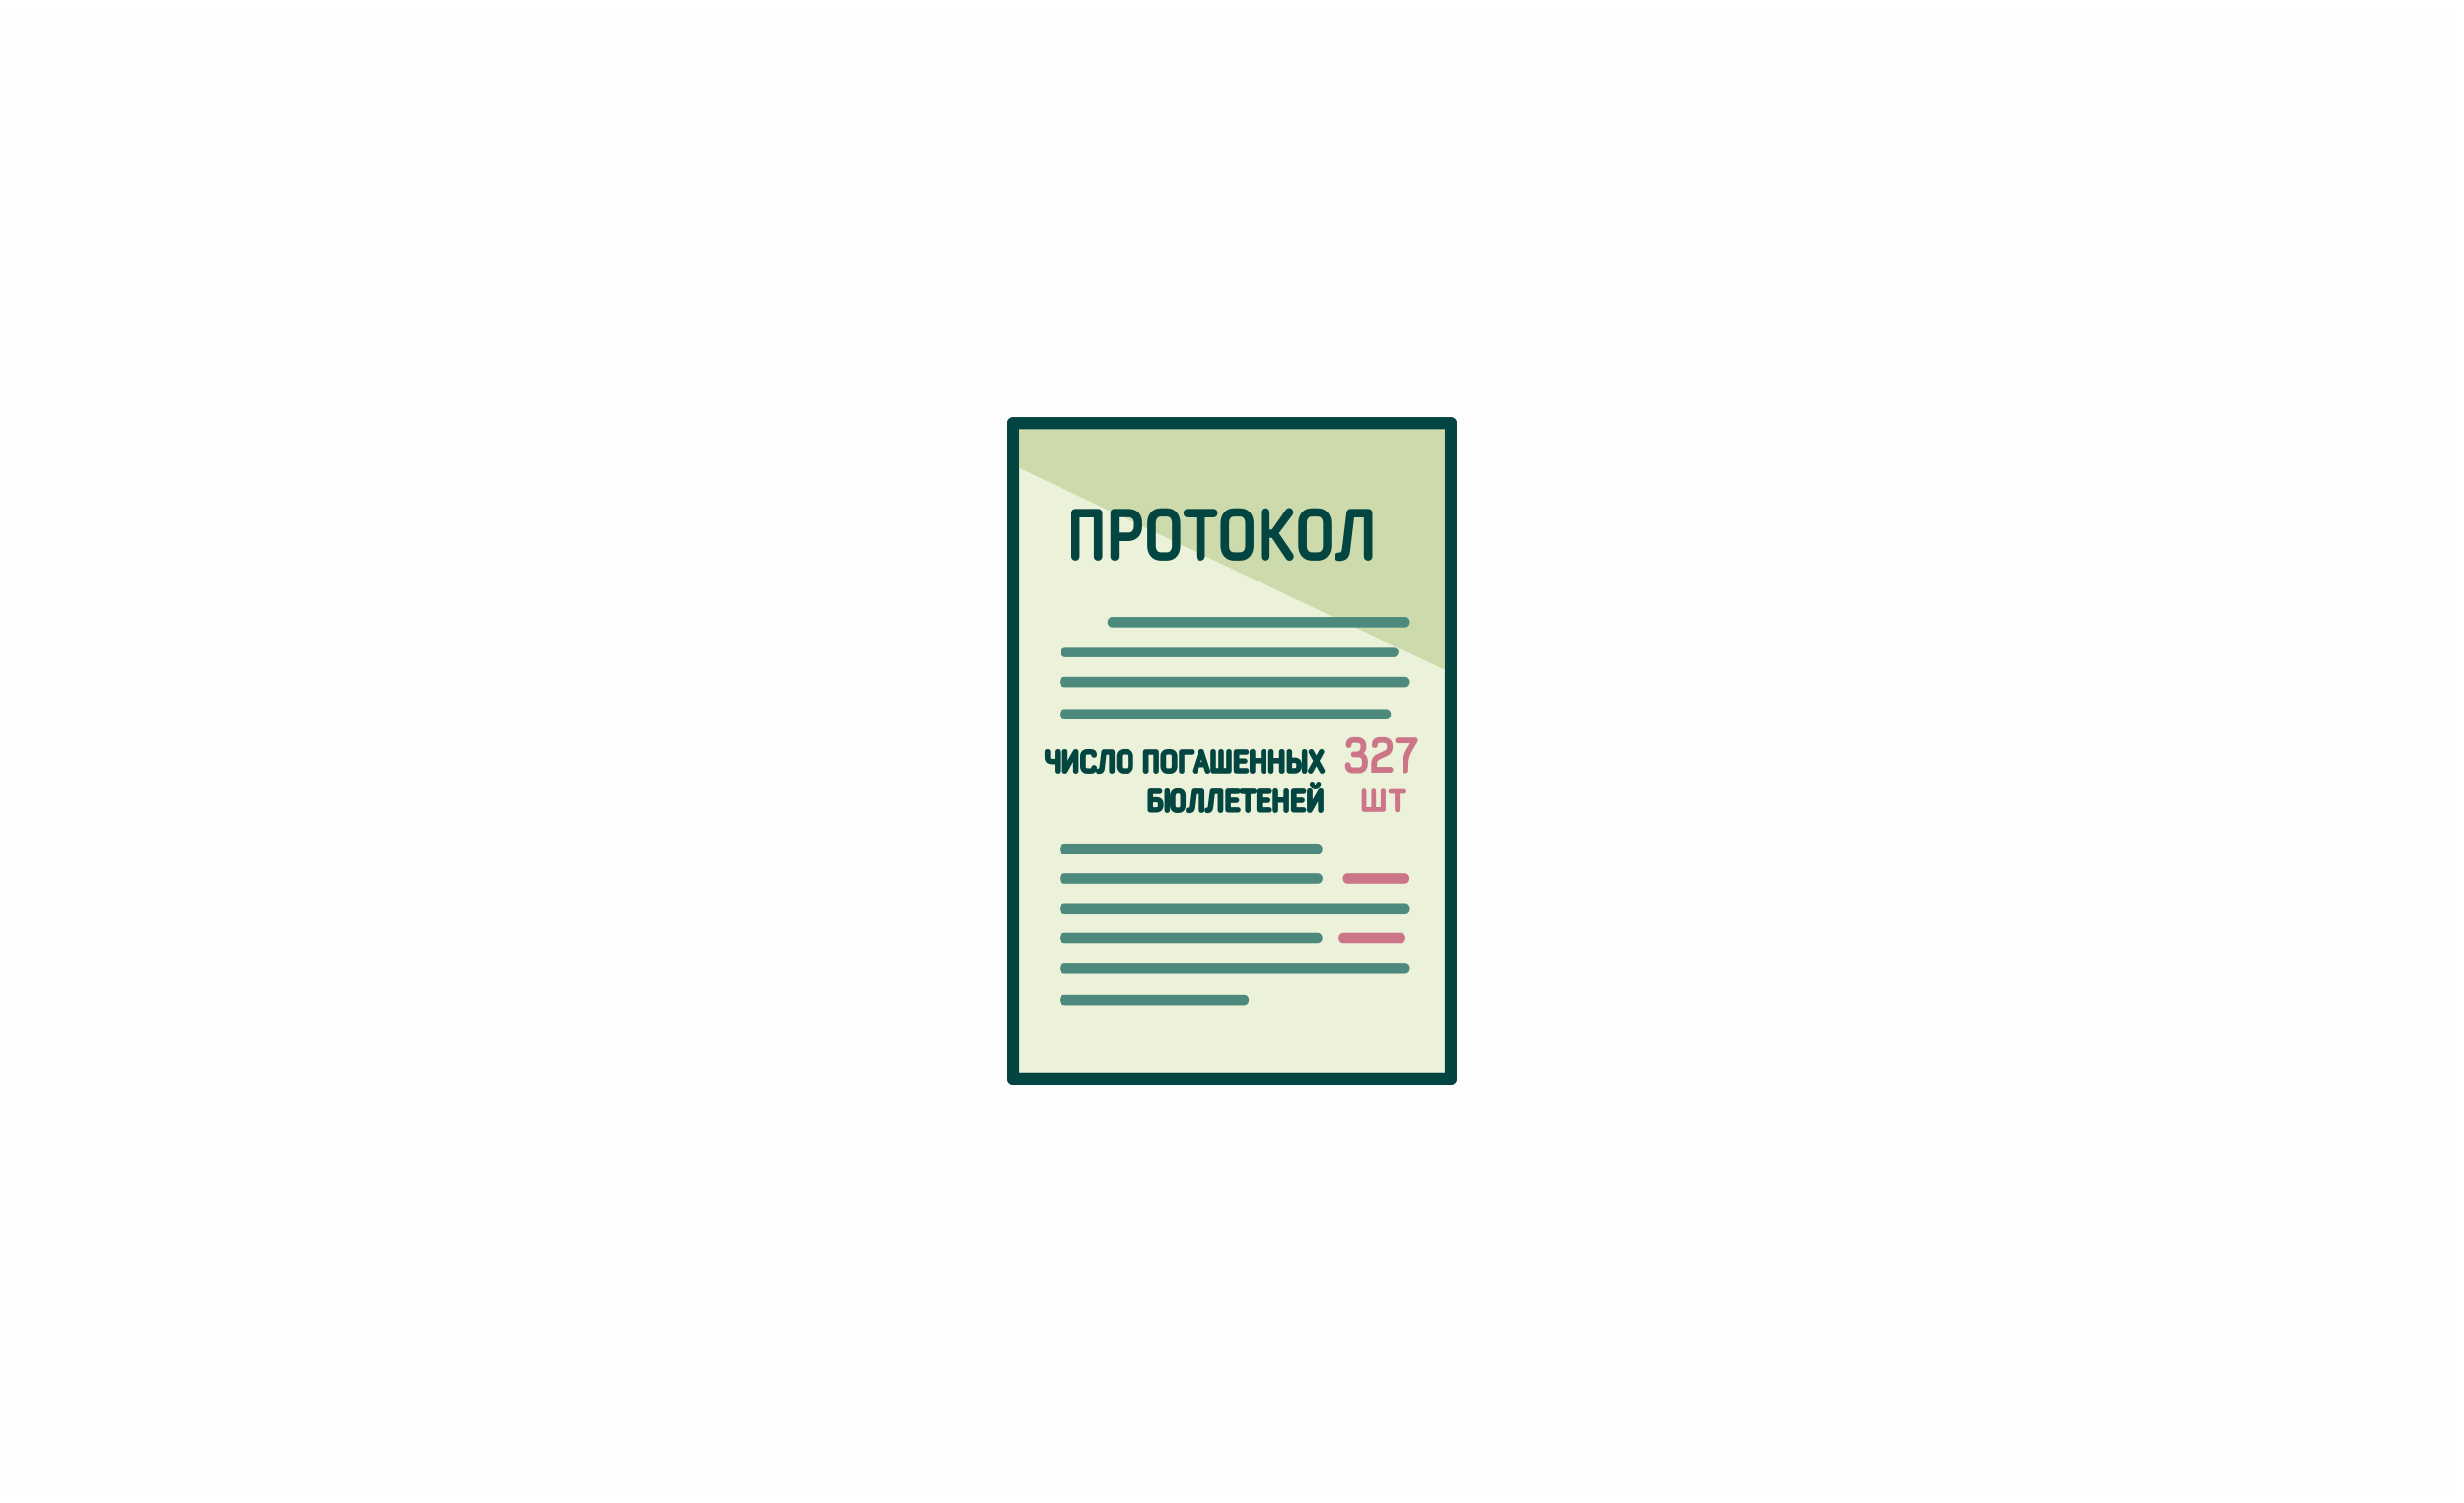
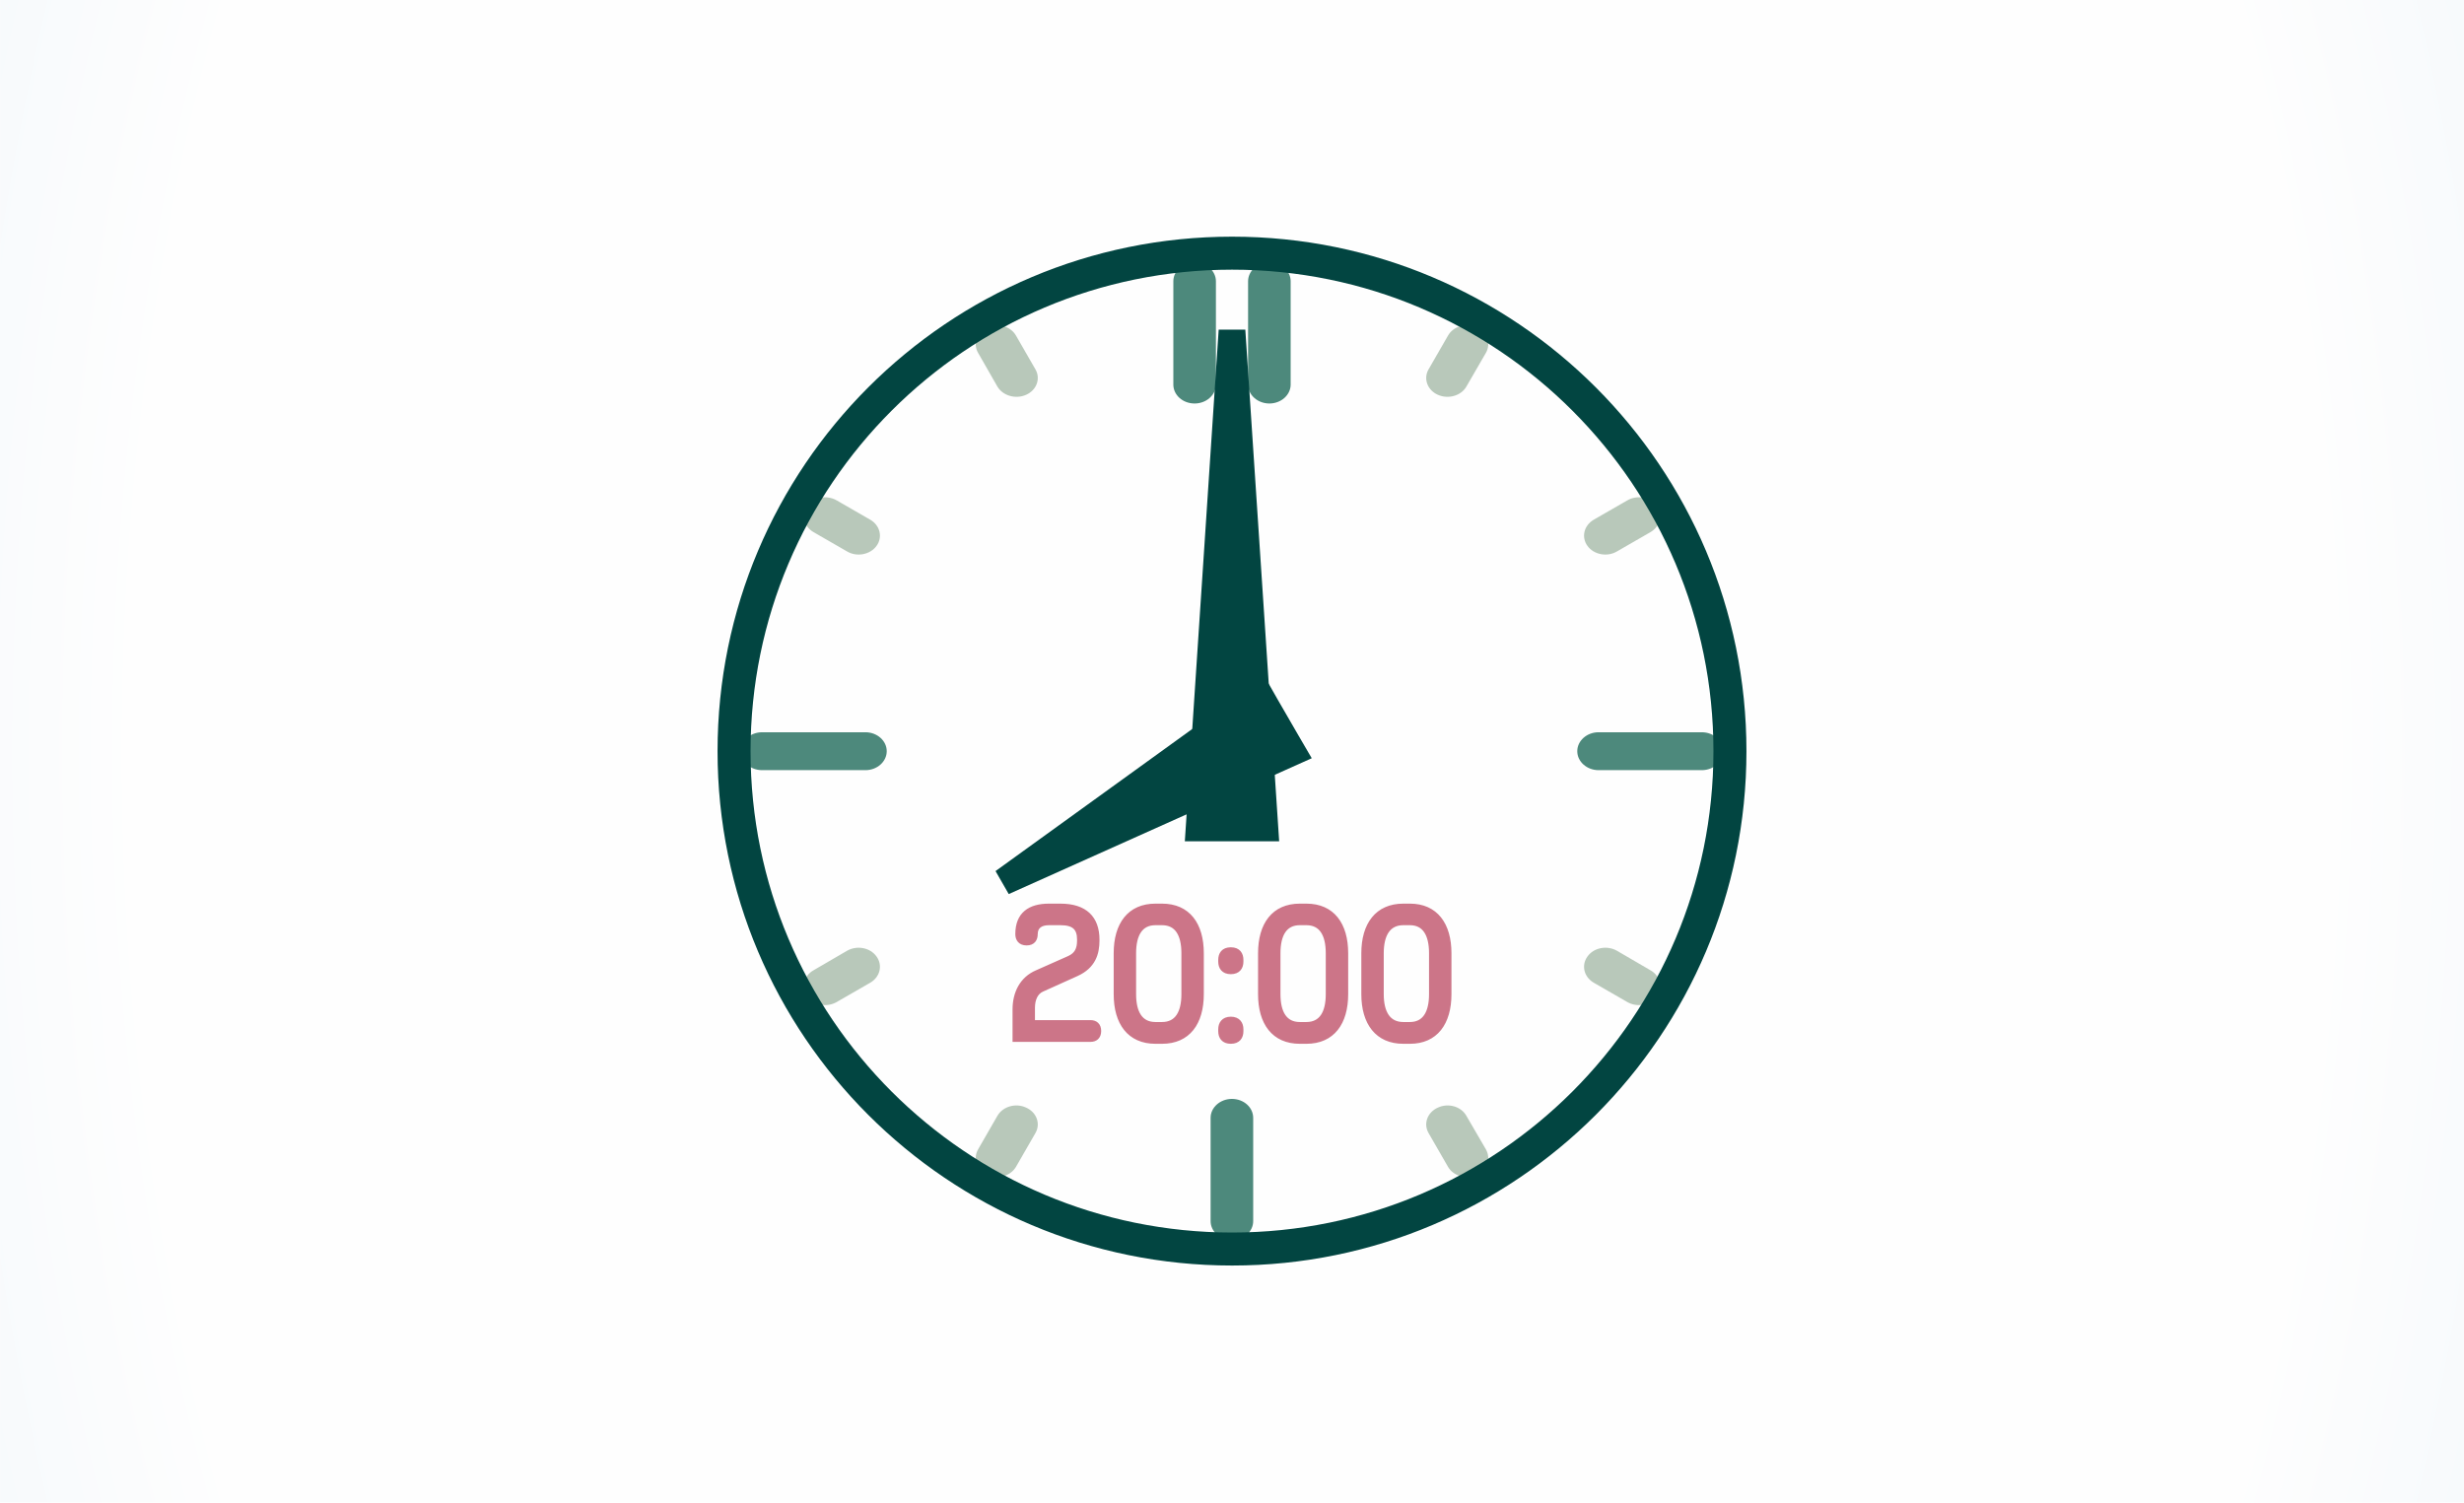
<svg xmlns="http://www.w3.org/2000/svg" xml:space="preserve" width="115.711mm" height="70.556mm" version="1.0" style="shape-rendering:geometricPrecision; text-rendering:geometricPrecision; image-rendering:optimizeQuality; fill-rule:evenodd; clip-rule:evenodd" viewBox="0 0 11571 7056">
  <defs>
    <style type="text/css">
   
-     .str1 {stroke:#024541;stroke-width:12.73}
-     .str4 {stroke:#CC7588;stroke-width:6.06}
-     .str3 {stroke:#CC7588;stroke-width:6.99}
-     .str2 {stroke:#024541;stroke-width:10.17}
-     .str0 {stroke:#024541;stroke-width:55.81;stroke-linecap:round;stroke-linejoin:round}
-     .fil6 {fill:none;fill-rule:nonzero}
-     .fil1 {fill:#EBF2D9}
-     .fil2 {fill:#CDDBAC}
-     .fil5 {fill:#CC7588;fill-rule:nonzero}
-     .fil4 {fill:#4D897C;fill-rule:nonzero}
-     .fil3 {fill:#024541;fill-rule:nonzero}
+     .str0 {stroke:#CC7588;stroke-width:22.26}
+     .str1 {stroke:#024541;stroke-width:155.02;stroke-linecap:round;stroke-linejoin:round}
+     .fil6 {fill:none}
+     .fil2 {fill:#FEFEFE}
+     .fil4 {fill:#024541}
+     .fil3 {fill:#CC7588;fill-rule:nonzero}
+     .fil5 {fill:#B8C8BA;fill-rule:nonzero}
+     .fil1 {fill:#4D897C;fill-rule:nonzero}
    .fil0 {fill:url(#id0)}
   
  </style>
-     <radialGradient id="id0" gradientUnits="userSpaceOnUse" gradientTransform="matrix(1.41421 -0 -0 2.34361 -2382 -4740)" cx="5750.67" cy="3527.78" r="10000" fx="5750.67" fy="3527.78">
+     <radialGradient id="id0" gradientUnits="userSpaceOnUse" gradientTransform="matrix(1.17124 -0 -0 1.92083 -991 -3248)" cx="5785.55" cy="3527.78" r="10000" fx="5785.55" fy="3527.78">
      <stop offset="0" style="stop-opacity:1; stop-color:#FEFEFE" />
-       <stop offset="0.431" style="stop-opacity:1; stop-color:#FEFEFE" />
+       <stop offset="0.439" style="stop-opacity:1; stop-color:#FEFEFE" />
      <stop offset="1" style="stop-opacity:1; stop-color:#D1E2F2" />
    </radialGradient>
  </defs>
  <g id="Layer_x0020_1">
-     <path class="fil0" d="M-30 39l11562 0 0 6977 -11562 0 0 -6977z" />
-     <path class="fil1 str0" d="M6813 1987l0 3081c-770,0 -1285,0 -2055,0l0 -3081 2055 0z" />
-     <path class="fil2" d="M4758 1987l2055 0 0 1173 -2055 -976c4,-101 0,-130 0,-197z" />
-     <path class="fil3 str1" d="M4941 3583l18 0 0 38c0,3 2,6 7,6 4,0 6,-3 6,-6l0 -91c0,-3 -2,-6 -6,-6 -5,0 -7,3 -7,6l0 40c0,0 -15,0 -21,0 -8,0 -12,-5 -12,-12 0,-6 0,-28 0,-28 0,-3 -2,-6 -7,-6 -5,0 -7,3 -7,6l0 26c0,16 7,27 29,27zm105 38c0,3 2,6 6,6 5,0 7,-3 7,-6l0 -91c0,-3 -2,-6 -7,-6 -3,0 -5,1 -7,5l-38 68 0 0c0,-3 0,-6 0,-10l0 -57c0,-3 -1,-6 -6,-6 -5,0 -7,3 -7,6l0 91c0,3 2,6 7,6 3,0 5,-1 7,-5l38 -68 0 0c0,3 0,6 0,10l0 57zm61 -7c-10,0 -14,-7 -14,-16l0 -46c0,-8 4,-15 14,-15l14 0c6,0 10,2 10,8 1,4 2,7 7,7 5,0 7,-3 7,-7 0,-15 -9,-21 -24,-21l-14 0c-19,0 -28,13 -28,28l0 46c0,16 9,29 28,29l14 0c15,0 24,-6 24,-21 0,-4 -2,-7 -7,-7 -5,0 -6,3 -7,7 0,6 -4,8 -10,8l-14 0zm75 -6c1,-9 8,-70 8,-70l25 0 0 83c0,3 2,6 7,6 5,0 7,-3 7,-6l0 -89c0,-4 -2,-7 -7,-7l-37 0c-4,0 -7,3 -7,7 0,4 -8,67 -9,72 0,4 -1,6 -2,7 -1,3 -4,4 -8,4 -3,0 -6,2 -6,6 0,5 3,7 6,7 13,0 18,-4 21,-11 1,-3 1,-6 2,-9zm81 -56c0,-8 4,-15 14,-15l11 0c10,0 14,7 14,15l0 46c0,9 -4,16 -14,16l-11 0c-10,0 -14,-7 -14,-16l0 -46zm52 0c0,-15 -9,-28 -27,-28l-11 0c-19,0 -28,13 -28,28l0 46c0,16 9,29 28,29l11 0c18,0 27,-13 27,-29l0 -46zm108 -14l0 83c0,3 1,6 6,6 5,0 7,-3 7,-6l0 -89c0,-4 -2,-7 -7,-7l-48 0c-5,0 -7,3 -7,7l0 89c0,3 2,6 7,6 5,0 7,-3 7,-6l0 -83 35 0zm47 14c0,-8 4,-15 14,-15l11 0c10,0 14,7 14,15l0 46c0,9 -4,16 -14,16l-11 0c-10,0 -14,-7 -14,-16l0 -46zm53 0c0,-15 -10,-28 -28,-28l-11 0c-18,0 -28,13 -28,28l0 46c0,16 10,29 28,29l11 0c18,0 28,-13 28,-29l0 -46zm27 -27c-5,0 -7,3 -7,7l0 89c0,3 2,6 7,6 4,0 6,-3 6,-6l0 -83 39 0c3,0 6,-2 6,-6 0,-5 -3,-7 -5,-7l-46 0zm107 72l8 26c1,3 4,5 8,4 4,-2 6,-5 4,-8l-29 -90c-1,-4 -2,-5 -6,-5l-1 0c-4,0 -6,1 -7,5l-29 90c-1,3 1,6 4,8 4,1 8,-1 9,-4l8 -26 31 0zm-18 -43c1,-3 2,-5 2,-8l0 0c1,3 2,5 3,8l9 31 -24 0 10 -31zm133 -30c-5,0 -7,3 -7,6l0 83 -24 0 0 -83c0,-3 -2,-6 -7,-6 -4,0 -6,3 -6,6l0 83 -24 0 0 -83c0,-3 -2,-6 -7,-6 -4,0 -6,3 -6,6l0 89c0,4 2,7 6,7l75 0c4,0 6,-3 6,-7l0 -89c0,-3 -2,-6 -6,-6zm81 102c3,0 6,-2 6,-7 0,-4 -3,-6 -6,-6l-39 0 0 -33 32 0c3,0 6,-1 6,-6 0,-4 -3,-6 -6,-6l-32 0 0 -30 39 0c3,0 6,-2 6,-6 0,-5 -3,-7 -6,-7l-46 0c-5,0 -7,3 -7,7l0 87c0,4 2,7 7,7l46 0zm87 -96c0,-3 -2,-6 -7,-6 -4,0 -6,3 -6,6l0 36 -38 0 0 -36c0,-3 -2,-6 -7,-6 -4,0 -7,3 -7,6l0 91c0,3 3,6 7,6 5,0 7,-3 7,-6l0 -42 38 0 0 42c0,3 1,6 6,6 5,0 7,-3 7,-6l0 -91zm87 0c0,-3 -2,-6 -7,-6 -5,0 -7,3 -7,6l0 36 -38 0 0 -36c0,-3 -1,-6 -6,-6 -5,0 -7,3 -7,6l0 91c0,3 2,6 7,6 4,0 6,-3 6,-6l0 -42 38 0 0 42c0,3 2,6 7,6 5,0 7,-3 7,-6l0 -91zm106 91l0 -91c0,-3 -2,-6 -7,-6 -4,0 -6,3 -6,6l0 91c0,3 2,6 6,6 5,0 7,-3 7,-6zm-53 -57l-18 0 0 -34c0,-3 -2,-6 -7,-6 -4,0 -6,3 -6,6l0 89c0,4 2,7 6,7l25 0c18,0 27,-12 27,-28l0 -7c0,-16 -8,-27 -27,-27zm14 35c0,9 -4,14 -14,14l-18 0 0 -36 18 0c10,0 14,5 14,14l0 8 0 0zm88 -38l-18 -33c-2,-4 -5,-5 -9,-3 -4,2 -4,6 -3,8l22 40 -25 45c-1,2 -1,6 3,8 4,2 7,1 9,-3l21 -38 21 38c2,4 5,5 9,3 4,-2 4,-6 3,-8l-25 -45 22 -40c1,-2 1,-6 -3,-8 -4,-2 -7,-1 -9,3l-18 33z" />
-     <path class="fil3 str1" d="M5430 3750l-21 0 0 -27 37 0c3,0 6,-2 6,-7 0,-4 -3,-6 -6,-6l-43 0c-5,0 -7,3 -7,7l0 87c0,3 2,6 7,6l27 0c19,0 28,-12 28,-27l0 -7c0,-16 -9,-26 -28,-26zm14 34c0,9 -4,14 -14,14l-21 0 0 -36 21 0c10,0 14,5 14,13l0 9zm85 -75c-20,0 -28,16 -28,32l0 10 -13 0 0 -36c0,-3 -2,-6 -7,-6 -4,0 -6,3 -6,6l0 90c0,4 2,7 6,7 5,0 7,-3 7,-7l0 -41 13 0 0 19c0,16 8,29 26,29l8 0c18,0 27,-13 27,-29l0 -46c0,-16 -9,-28 -27,-28l-6 0zm20 74c0,9 -4,16 -14,16l-7 0c-10,0 -14,-7 -14,-16l0 -41c0,-9 4,-21 15,-21l6 0c10,0 14,7 14,16l0 46zm54 9c1,-8 8,-69 8,-69l25 0 0 82c0,4 2,7 7,7 5,0 7,-3 7,-7l0 -88c0,-4 -2,-7 -7,-7l-37 0c-4,0 -7,3 -7,7 -1,4 -8,66 -9,72 0,3 -1,6 -2,7 -1,3 -4,3 -8,3 -3,0 -6,3 -6,7 0,5 3,7 6,7 13,0 18,-4 21,-12 1,-2 1,-5 2,-9zm89 0c1,-8 8,-69 8,-69l25 0 0 82c0,4 2,7 7,7 5,0 7,-3 7,-7l0 -88c0,-4 -2,-7 -7,-7l-37 0c-4,0 -7,3 -7,7 -1,4 -8,66 -9,72 0,3 -1,6 -2,7 -1,3 -4,3 -8,3 -3,0 -6,3 -6,7 0,5 3,7 6,7 13,0 18,-4 21,-12 1,-2 1,-5 2,-9zm121 18c4,0 7,-1 7,-6 0,-4 -3,-6 -7,-6l-39 0 0 -33 33 0c3,0 6,-2 6,-6 0,-5 -3,-7 -6,-7l-33 0 0 -29 39 0c4,0 7,-2 7,-7 0,-4 -3,-6 -7,-6l-46 0c-4,0 -6,3 -6,7l0 87c0,3 2,6 6,6l46 0zm48 2c4,0 6,-3 6,-7l0 -82 21 0c4,0 7,-2 7,-7 0,-4 -3,-6 -7,-6l-55 0c-3,0 -6,2 -6,6 0,5 3,7 6,7l21 0 0 82c0,4 2,7 7,7zm99 -2c4,0 7,-1 7,-6 0,-4 -3,-6 -7,-6l-39 0 0 -33 32 0c4,0 7,-2 7,-6 0,-5 -3,-7 -7,-7l-32 0 0 -29 39 0c4,0 7,-2 7,-7 0,-4 -3,-6 -7,-6l-46 0c-5,0 -7,3 -7,7l0 87c0,3 2,6 7,6l46 0zm87 -95c0,-3 -2,-6 -6,-6 -5,0 -7,3 -7,6l0 36 -38 0 0 -36c0,-3 -2,-6 -7,-6 -4,0 -6,3 -6,6l0 90c0,4 2,7 6,7 5,0 7,-3 7,-7l0 -41 38 0 0 41c0,4 2,7 7,7 4,0 6,-3 6,-7l0 -90zm75 95c3,0 6,-1 6,-6 0,-4 -3,-6 -6,-6l-39 0 0 -33 32 0c3,0 6,-2 6,-6 0,-5 -3,-7 -6,-7l-32 0 0 -29 39 0c3,0 6,-2 6,-7 0,-4 -3,-6 -6,-6l-46 0c-5,0 -7,3 -7,7l0 87c0,3 2,6 7,6l46 0zm55 -109c13,0 20,-9 20,-19 0,-3 -2,-5 -5,-5 -3,0 -5,2 -6,5 0,5 -3,9 -9,9 -5,0 -9,-4 -9,-9 0,-3 -2,-5 -5,-5 -4,0 -6,2 -6,5 0,10 7,19 20,19zm19 104c0,4 2,7 6,7 5,0 7,-3 7,-7l0 -90c0,-3 -2,-6 -7,-6 -2,0 -4,1 -6,4l-39 69 0 0c0,-3 1,-6 1,-10l0 -57c0,-3 -2,-6 -7,-6 -5,0 -7,3 -7,6l0 90c0,4 2,7 7,7 3,0 5,-1 7,-5l38 -68 1 0c-1,2 -1,6 -1,10l0 56z" />
-     <path class="fil3 str2" d="M5142 2425l0 188c0,8 4,15 15,15 10,0 15,-7 15,-15l0 -203c0,-8 -5,-15 -15,-15l-106 0c-10,0 -15,7 -15,15l0 203c0,8 5,15 15,15 10,0 14,-7 14,-15l0 -188 77 0zm107 81l0 -82 50 0c21,0 31,12 31,31l0 17c0,20 -10,34 -31,34l-50 0zm50 30c40,0 60,-28 60,-64l0 -17c0,-36 -20,-60 -60,-60l-65 0c-10,0 -14,7 -14,15l0 203c0,8 4,15 15,15 10,0 14,-7 14,-15l0 -77 50 0zm124 -79c0,-20 9,-36 30,-36l26 0c21,0 30,16 30,36l0 105c0,21 -9,37 -30,37l-26 0c-21,0 -30,-16 -30,-37l0 -105zm115 0c0,-36 -19,-65 -59,-65l-26 0c-40,0 -60,29 -60,65l0 105c0,37 20,66 60,66l26 0c40,0 59,-29 59,-66l0 -105zm100 171c10,0 15,-7 15,-15l0 -188 46 0c7,0 14,-5 14,-15 0,-10 -7,-15 -14,-15l-122 0c-7,0 -14,5 -14,15 0,10 7,15 14,15l46 0 0 188c0,8 4,15 15,15zm129 -171c0,-20 8,-36 30,-36l26 0c21,0 30,16 30,36l0 105c0,21 -9,37 -30,37l-26 0c-22,0 -30,-16 -30,-37l0 -105zm115 0c0,-36 -19,-65 -59,-65l-26 0c-40,0 -60,29 -60,65l0 105c0,37 20,66 60,66l26 0c40,0 59,-29 59,-66l0 -105zm186 147l-68 -100 65 -87c5,-8 5,-16 -1,-22 -8,-7 -17,-4 -22,3l-66 94 -19 0 0 -85c0,-8 -5,-15 -15,-15 -11,0 -15,7 -15,15l0 206c0,8 4,15 15,15 10,0 15,-7 15,-15l0 -92 19 0 68 101c4,6 12,10 20,4 9,-7 8,-16 4,-22zm64 -147c0,-20 8,-36 30,-36l25 0c22,0 31,16 31,36l0 105c0,21 -9,37 -31,37l-25 0c-22,0 -30,-16 -30,-37l0 -105zm115 0c0,-36 -20,-65 -60,-65l-25 0c-40,0 -60,29 -60,65l0 105c0,37 20,66 60,66l25 0c40,0 60,-29 60,-66l0 -105zm89 126c2,-18 19,-158 19,-158l55 0 0 188c0,8 4,15 15,15 10,0 15,-7 15,-15l0 -203c0,-8 -5,-15 -15,-15l-82 0c-9,0 -14,6 -15,15 -1,10 -18,153 -20,166 -1,7 -2,12 -4,16 -3,6 -8,8 -17,8 -8,0 -15,4 -15,15 0,11 7,15 15,15 27,0 39,-9 45,-26 2,-6 3,-12 4,-21z" />
-     <g>
-       <path class="fil4" d="M4999 4723c-13,0 -23,-11 -23,-25 0,-13 10,-24 23,-24l0 49zm844 0l-844 0 0 -49 844 0 0 49zm0 -49c12,0 22,11 22,24 0,14 -10,25 -22,25l0 -49zm-844 -523c-13,0 -23,-11 -23,-25 0,-13 10,-24 23,-24l0 49zm1190 0l-1190 0 0 -49 1190 0 0 49zm0 -49c12,0 22,11 22,24 0,14 -10,25 -22,25l0 -49zm-1190 -91c-13,0 -23,-11 -23,-25 0,-13 10,-24 23,-24l0 49zm1188 0l-1188 0 0 -49 1188 0 0 49zm0 -49c12,0 23,11 23,24 0,14 -11,25 -23,25l0 -49zm-1188 329c-13,0 -23,-11 -23,-24 0,-14 10,-25 23,-25l0 49zm1599 0l-1599 0 0 -49 1599 0 0 49zm0 -49c13,0 23,11 23,25 0,13 -10,24 -23,24l0 -49zm-1599 189c-13,0 -23,-11 -23,-24 0,-14 10,-25 23,-25l0 49zm1188 0l-1188 0 0 -49 1188 0 0 49zm0 -49c12,0 23,11 23,25 0,13 -11,24 -23,24l0 -49zm-1188 189c-13,0 -23,-11 -23,-24 0,-14 10,-24 23,-24l0 48zm1599 0l-1599 0 0 -48 1599 0 0 48zm0 -48c13,0 23,10 23,24 0,13 -10,24 -23,24l0 -48zm-1599 -1144c-13,0 -23,-11 -23,-25 0,-13 10,-24 23,-24l0 49zm1511 0l-1511 0 0 -49 1511 0 0 49zm0 -49c12,0 22,11 22,24 0,14 -10,25 -22,25l0 -49z" />
-     </g>
-     <path class="fil5 str3" d="M6420 3577c0,-18 -7,-33 -23,-38 10,-6 16,-16 16,-31l0 -3c0,-26 -14,-40 -42,-40l-11 0c-22,0 -36,10 -36,34 0,6 3,10 10,10 7,0 10,-4 10,-10 0,-10 6,-14 16,-14l11 0c15,0 22,6 22,20l0 3c0,15 -8,25 -23,25l-13 0c-5,0 -9,2 -9,10 0,7 4,10 9,10l22 0c15,0 21,10 21,24l0 8c0,14 -6,22 -21,22l-23 0c-10,0 -16,-4 -16,-13 0,-6 -3,-11 -10,-11 -7,0 -10,5 -10,11 0,24 14,34 36,34l23 0c27,0 41,-17 41,-43l0 -8zm43 10c0,-10 4,-18 11,-22l39 -18c20,-10 24,-25 24,-41l0 -1c0,-26 -14,-40 -42,-40l-13 0c-22,0 -36,10 -36,34 0,6 3,10 10,10 8,0 10,-4 10,-10 0,-10 7,-14 16,-14l13 0c15,0 22,6 22,20l0 1c0,11 -3,17 -12,22l-37 17c-17,7 -25,25 -25,44l0 36 86 0c6,0 10,-3 10,-10 0,-7 -4,-10 -10,-10l-66 0 0 -18zm127 30c0,6 2,11 10,11 7,0 10,-5 10,-11l0 -19c0,-32 6,-52 21,-77l22 -38c5,-9 2,-16 -8,-16l-80 0c-5,0 -10,3 -10,10 0,8 5,10 10,10l63 0 -14 23c-19,31 -24,51 -24,88l0 19z" />
-     <path class="fil5 str4" d="M6496 3707c-6,0 -9,4 -9,9l0 78 -28 0 0 -78c0,-5 -2,-9 -8,-9 -6,0 -8,4 -8,9l0 78 -29 0 0 -78c0,-5 -2,-9 -8,-9 -6,0 -8,4 -8,9l0 85c0,5 2,9 8,9l90 0c6,0 8,-4 8,-9l0 -85c0,-5 -2,-9 -8,-9zm96 2l-61 0c-4,0 -8,2 -8,8 0,6 4,8 8,8l22 0 0 78c0,5 3,9 9,9 6,0 8,-4 8,-9l0 -78 22 0c5,0 9,-2 9,-8 0,-6 -4,-8 -9,-8z" />
-     <path class="fil6 str0" d="M6813 1987l0 3081c-770,0 -1285,0 -2055,0l0 -3081 2055 0z" />
-     <g>
-       <path class="fil5" d="M6328 4151c-12,0 -22,-11 -22,-25 0,-13 10,-24 22,-24l0 49zm269 0l-269 0 0 -49 269 0 0 49zm0 -49c12,0 22,11 22,24 0,14 -10,25 -22,25l0 -49zm-288 329c-13,0 -23,-11 -23,-24 0,-14 10,-25 23,-25l0 49zm268 0l-268 0 0 -49 268 0 0 49zm0 -49c13,0 23,11 23,25 0,13 -10,24 -23,24l0 -49z" />
-     </g>
-     <g>
-       <path class="fil4" d="M5224 2947c-13,0 -23,-11 -23,-24 0,-14 10,-25 23,-25l0 49zm1374 0l-1374 0 0 -49 1374 0 0 49zm0 -49c13,0 23,11 23,25 0,13 -10,24 -23,24l0 -49zm-1596 189c-12,0 -22,-11 -22,-24 0,-14 10,-25 22,-25l0 49zm1543 0l-1543 0 0 -49 1543 0 0 49zm0 -49c12,0 22,11 22,25 0,13 -10,24 -22,24l0 -49zm-1546 190c-13,0 -23,-11 -23,-25 0,-13 10,-24 23,-24l0 49zm1599 0l-1599 0 0 -49 1599 0 0 49zm0 -49c13,0 23,11 23,24 0,14 -10,25 -23,25l0 -49z" />
+     <path class="fil0" d="M0 0l11571 0 0 7056 -11571 0 0 -7056z" />
+     <g id="_581153283920">
+       <g>
+         <path class="fil1" d="M3579 3617c-56,0 -100,-40 -100,-89 0,-49 44,-89 100,-89l0 178zm485 0l-485 0 0 -178 485 0 0 178zm0 -178c55,0 100,40 100,89 0,49 -45,89 -100,89l0 -178z" />
+       </g>
+       <g>
+         <path class="fil1" d="M5710 1806c0,49 -45,89 -100,89 -56,0 -100,-40 -100,-89l200 0zm0 -485l0 485 -200 0 0 -485 200 0zm-200 0c0,-49 44,-89 100,-89 55,0 100,40 100,89l-200 0z" />
+       </g>
+       <g>
+         <path class="fil1" d="M6061 1806c0,49 -45,89 -100,89 -55,0 -100,-40 -100,-89l200 0zm0 -485l0 485 -200 0 0 -485 200 0zm-200 0c0,-49 45,-89 100,-89 55,0 100,40 100,89l-200 0z" />
+       </g>
+       <g>
+         <path class="fil1" d="M7507 3617c-55,0 -100,-40 -100,-89 0,-49 45,-89 100,-89l0 178zm485 0l-485 0 0 -178 485 0 0 178zm0 -178c55,0 100,40 100,89 0,49 -45,89 -100,89l0 -178z" />
+       </g>
+       <path class="fil2" d="M4475 3918l2621 0 0 1204 -2621 0 0 -1204z" />
+       <g>
+         <path class="fil1" d="M5885 5735c0,49 -44,89 -100,89 -55,0 -100,-40 -100,-89l200 0zm0 -485l0 485 -200 0 0 -485 200 0zm-200 0c0,-49 45,-89 100,-89 56,0 100,40 100,89l-200 0z" />
+       </g>
+       <path class="fil3 str0" d="M4849 4733c0,-41 15,-73 44,-86l162 -73c80,-36 97,-97 97,-157l0 -4c0,-101 -57,-158 -172,-158l-54 0c-90,0 -147,39 -147,132 0,23 12,42 42,42 30,0 41,-19 41,-42 0,-37 26,-53 64,-53l54 0c63,0 89,24 89,79l0 4c0,41 -13,67 -48,83l-151 67c-71,30 -104,97 -104,174l0 141 355 0c22,0 39,-12 39,-40 0,-28 -17,-40 -39,-40l-272 0 0 -69zm475 -256c0,-89 32,-143 102,-143l31 0c70,0 102,54 102,143l0 192c0,88 -32,142 -102,142l-31 0c-70,0 -102,-54 -102,-142l0 -192zm318 0c0,-135 -63,-222 -185,-222l-31 0c-122,0 -185,87 -185,222l0 192c0,135 63,222 185,222l31 0c122,0 185,-87 185,-222l0 -192zm186 31c0,-26 -13,-48 -48,-48 -35,0 -48,22 -48,48l0 8c0,26 13,48 48,48 35,0 48,-22 48,-48l0 -8zm0 326c0,-25 -13,-48 -48,-48 -35,0 -48,23 -48,48l0 9c0,26 13,48 48,48 35,0 48,-22 48,-48l0 -9zm174 -357c0,-89 32,-143 102,-143l31 0c70,0 102,54 102,143l0 192c0,88 -32,142 -102,142l-31 0c-70,0 -102,-54 -102,-142l0 -192zm318 0c0,-135 -63,-222 -185,-222l-31 0c-122,0 -185,87 -185,222l0 192c0,135 63,222 185,222l31 0c122,0 185,-87 185,-222l0 -192zm167 0c0,-89 33,-143 103,-143l31 0c69,0 101,54 101,143l0 192c0,88 -32,142 -101,142l-31 0c-70,0 -103,-54 -103,-142l0 -192zm318 0c0,-135 -63,-222 -184,-222l-31 0c-122,0 -186,87 -186,222l0 192c0,135 64,222 186,222l31 0c121,0 184,-87 184,-222l0 -192z" />
+       <path class="fil4" d="M5881 3951l-191 0 -126 0 159 -2403 125 0 159 2403 -126 0z" />
+       <path class="fil4" d="M6001 3287l96 166 63 108 -1423 638 -62 -108 1264 -913 62 109z" />
+       <g>
+         <path class="fil5" d="M4862 1734c26,44 6,98 -43,120 -49,22 -109,5 -135,-38l178 -82zm-91 -158l91 158 -178 82 -91 -159 178 -81zm-178 81c-25,-43 -6,-97 43,-119 49,-23 110,-6 135,38l-178 81zm2207 -81c25,-44 85,-61 135,-38 49,22 68,76 43,119l-178 -81zm-91 158l91 -158 178 81 -92 159 -177 -82zm177 82c-25,43 -85,60 -134,38 -49,-22 -69,-76 -43,-120l177 82zm756 534c46,-27 108,-15 138,26 31,41 17,96 -29,123l-109 -149zm-158 91l158 -91 109 149 -158 91 -109 -149zm109 149c-46,27 -108,15 -138,-26 -30,-41 -17,-96 29,-123l109 149zm158 1967c46,26 60,81 30,123 -31,41 -92,53 -139,26l109 -149zm-158 -92l158 92 -109 149 -158 -91 109 -150zm-109 150c-46,-27 -59,-82 -29,-123 30,-42 92,-53 138,-27l-109 150zm-506 783c25,44 6,98 -43,120 -50,23 -110,5 -135,-38l178 -82zm-92 -158l92 158 -178 82 -91 -158 177 -82zm-177 82c-26,-44 -6,-98 43,-120 49,-23 109,-6 134,38l-177 82zm-2025 -82c26,-44 86,-61 135,-38 49,22 69,76 43,120l-178 -82zm-91 158l91 -158 178 82 -91 158 -178 -82zm178 82c-25,43 -86,61 -135,38 -49,-22 -68,-76 -43,-120l178 82zm-793 -1015c46,-26 108,-15 138,27 30,41 17,96 -29,123l-109 -150zm-158 92l158 -92 109 150 -158 91 -109 -149zm109 149c-47,27 -109,15 -139,-26 -30,-42 -16,-97 30,-123l109 149zm158 -2265c46,27 59,82 29,123 -30,41 -92,53 -138,26l109 -149zm-158 -91l158 91 -109 149 -158 -91 109 -149zm-109 149c-46,-27 -60,-82 -30,-123 30,-41 92,-53 139,-26l-109 149z" />
+       </g>
+       <path class="fil6 str1" d="M5786 1189c1291,0 2338,1047 2338,2339 0,1291 -1047,2338 -2338,2338 -1292,0 -2339,-1047 -2339,-2338 0,-1292 1047,-2339 2339,-2339z" />
    </g>
  </g>
</svg>
